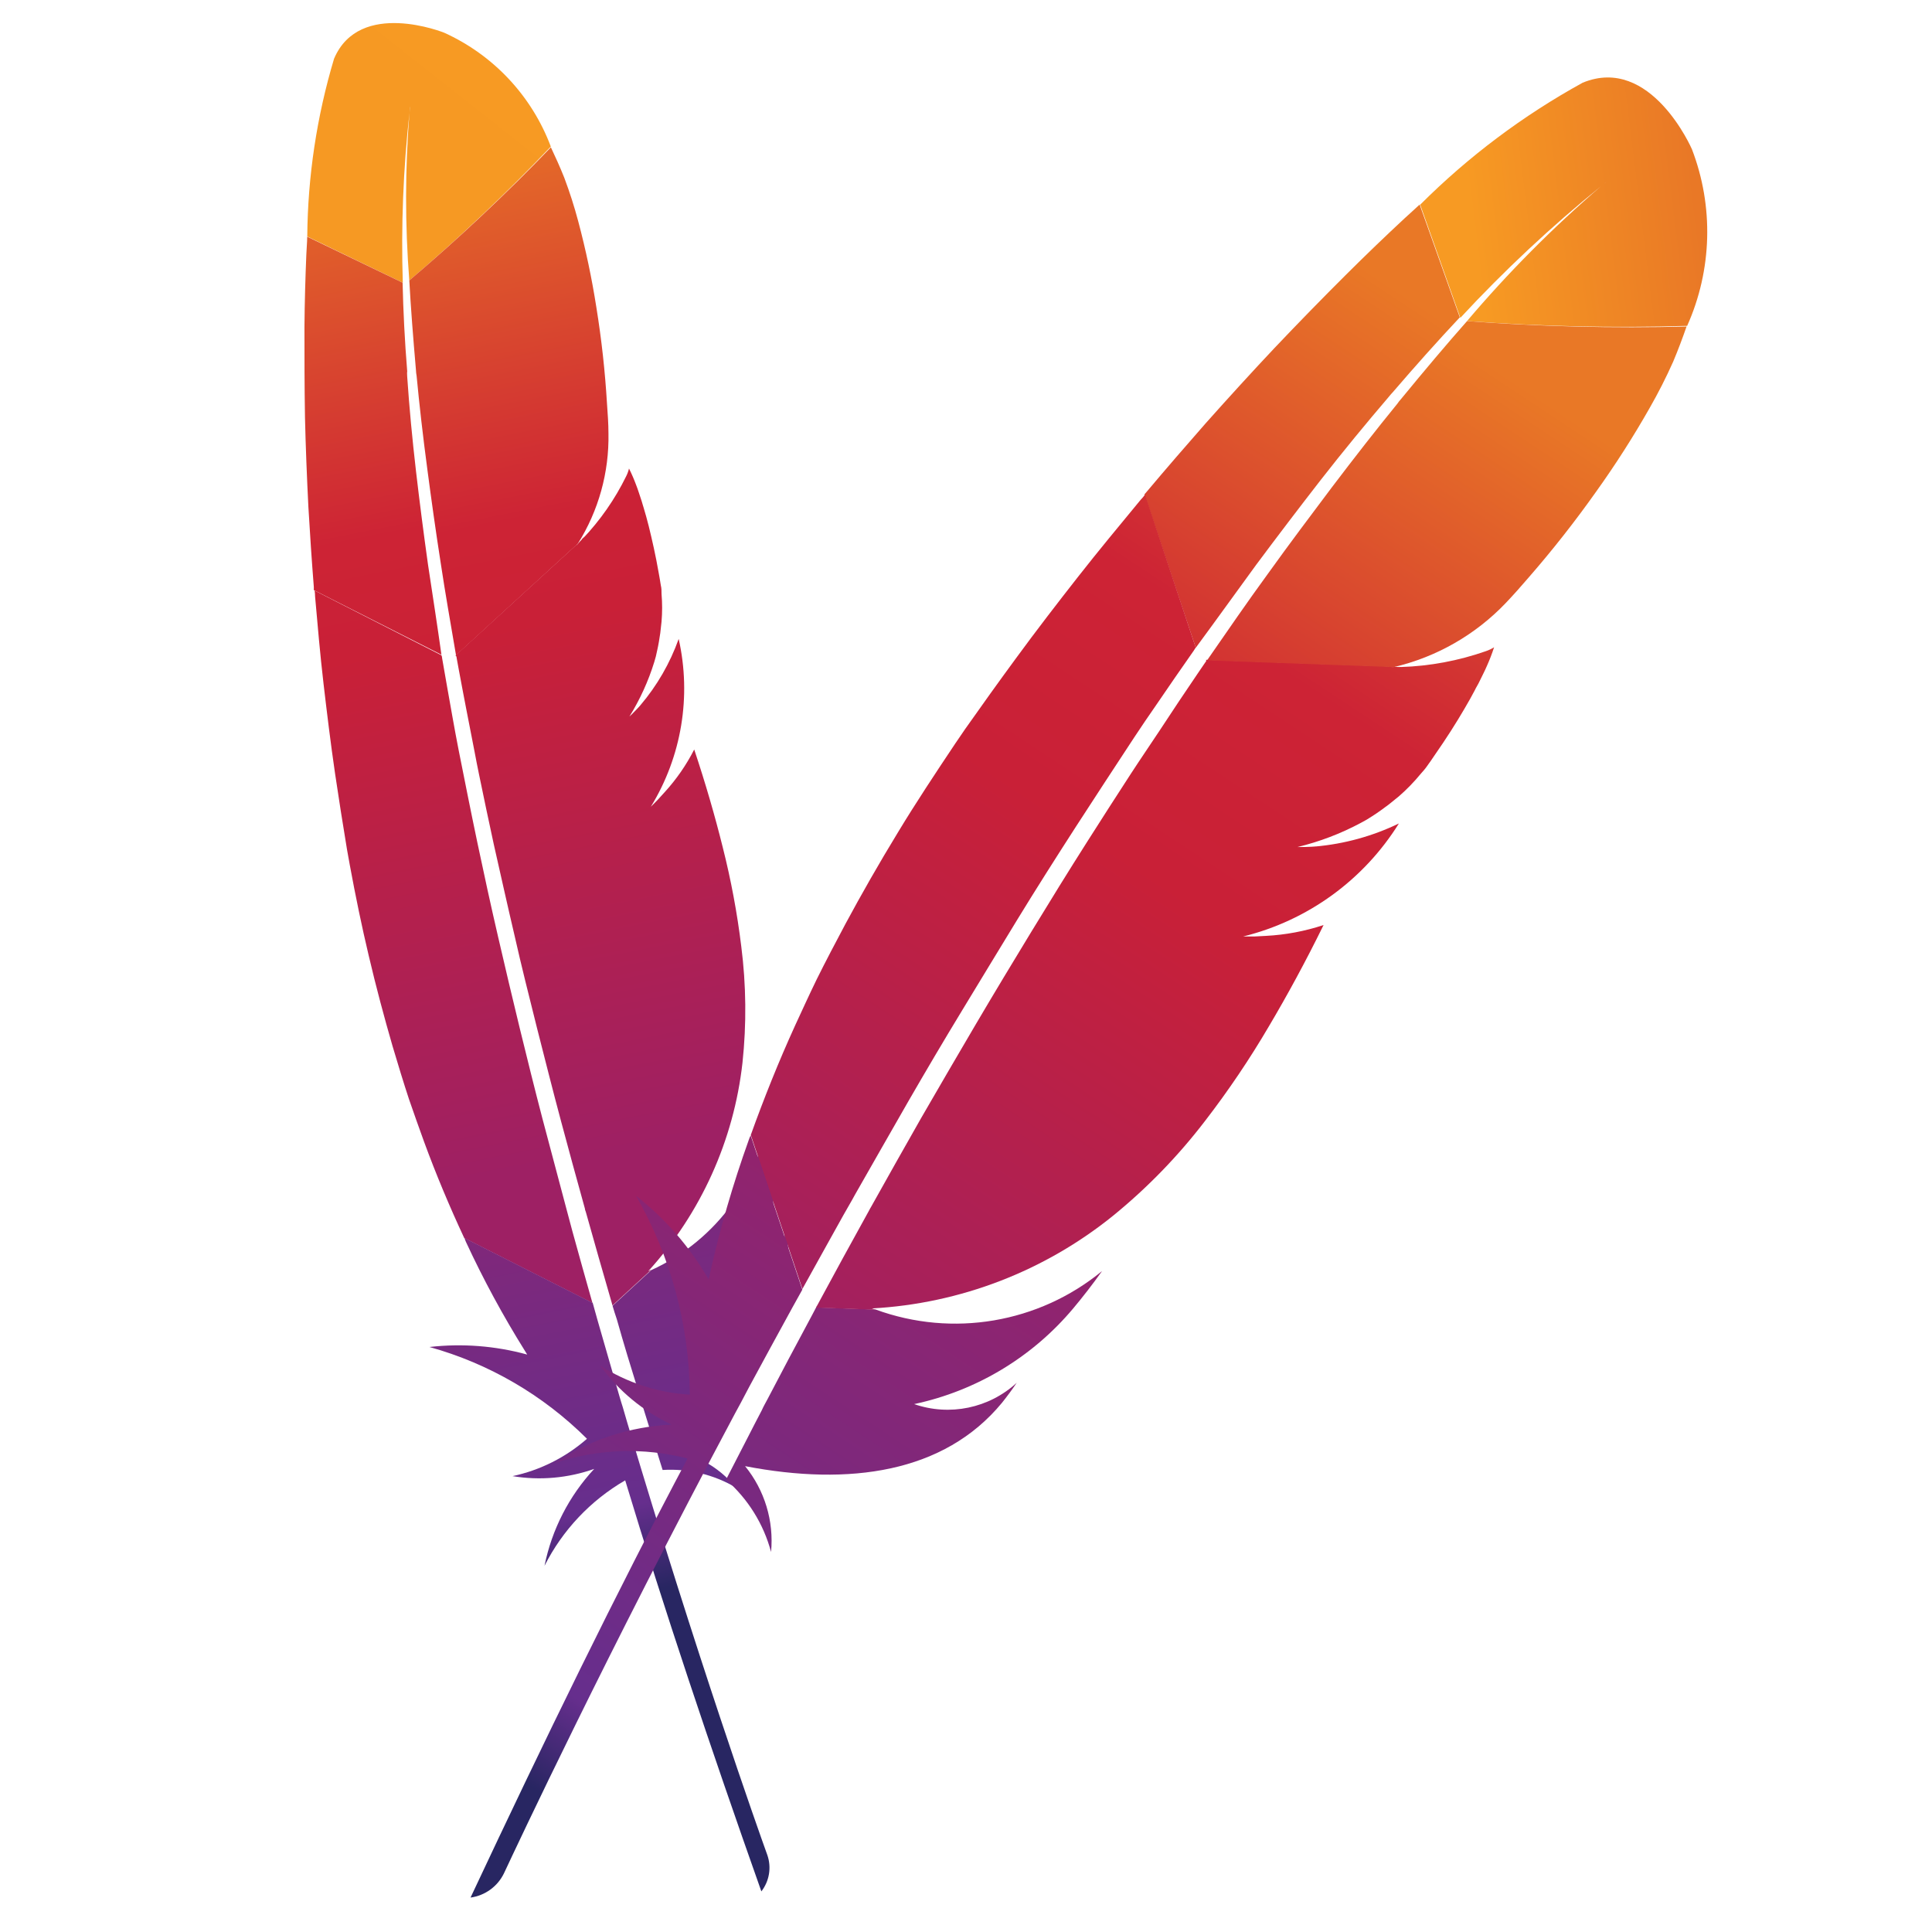
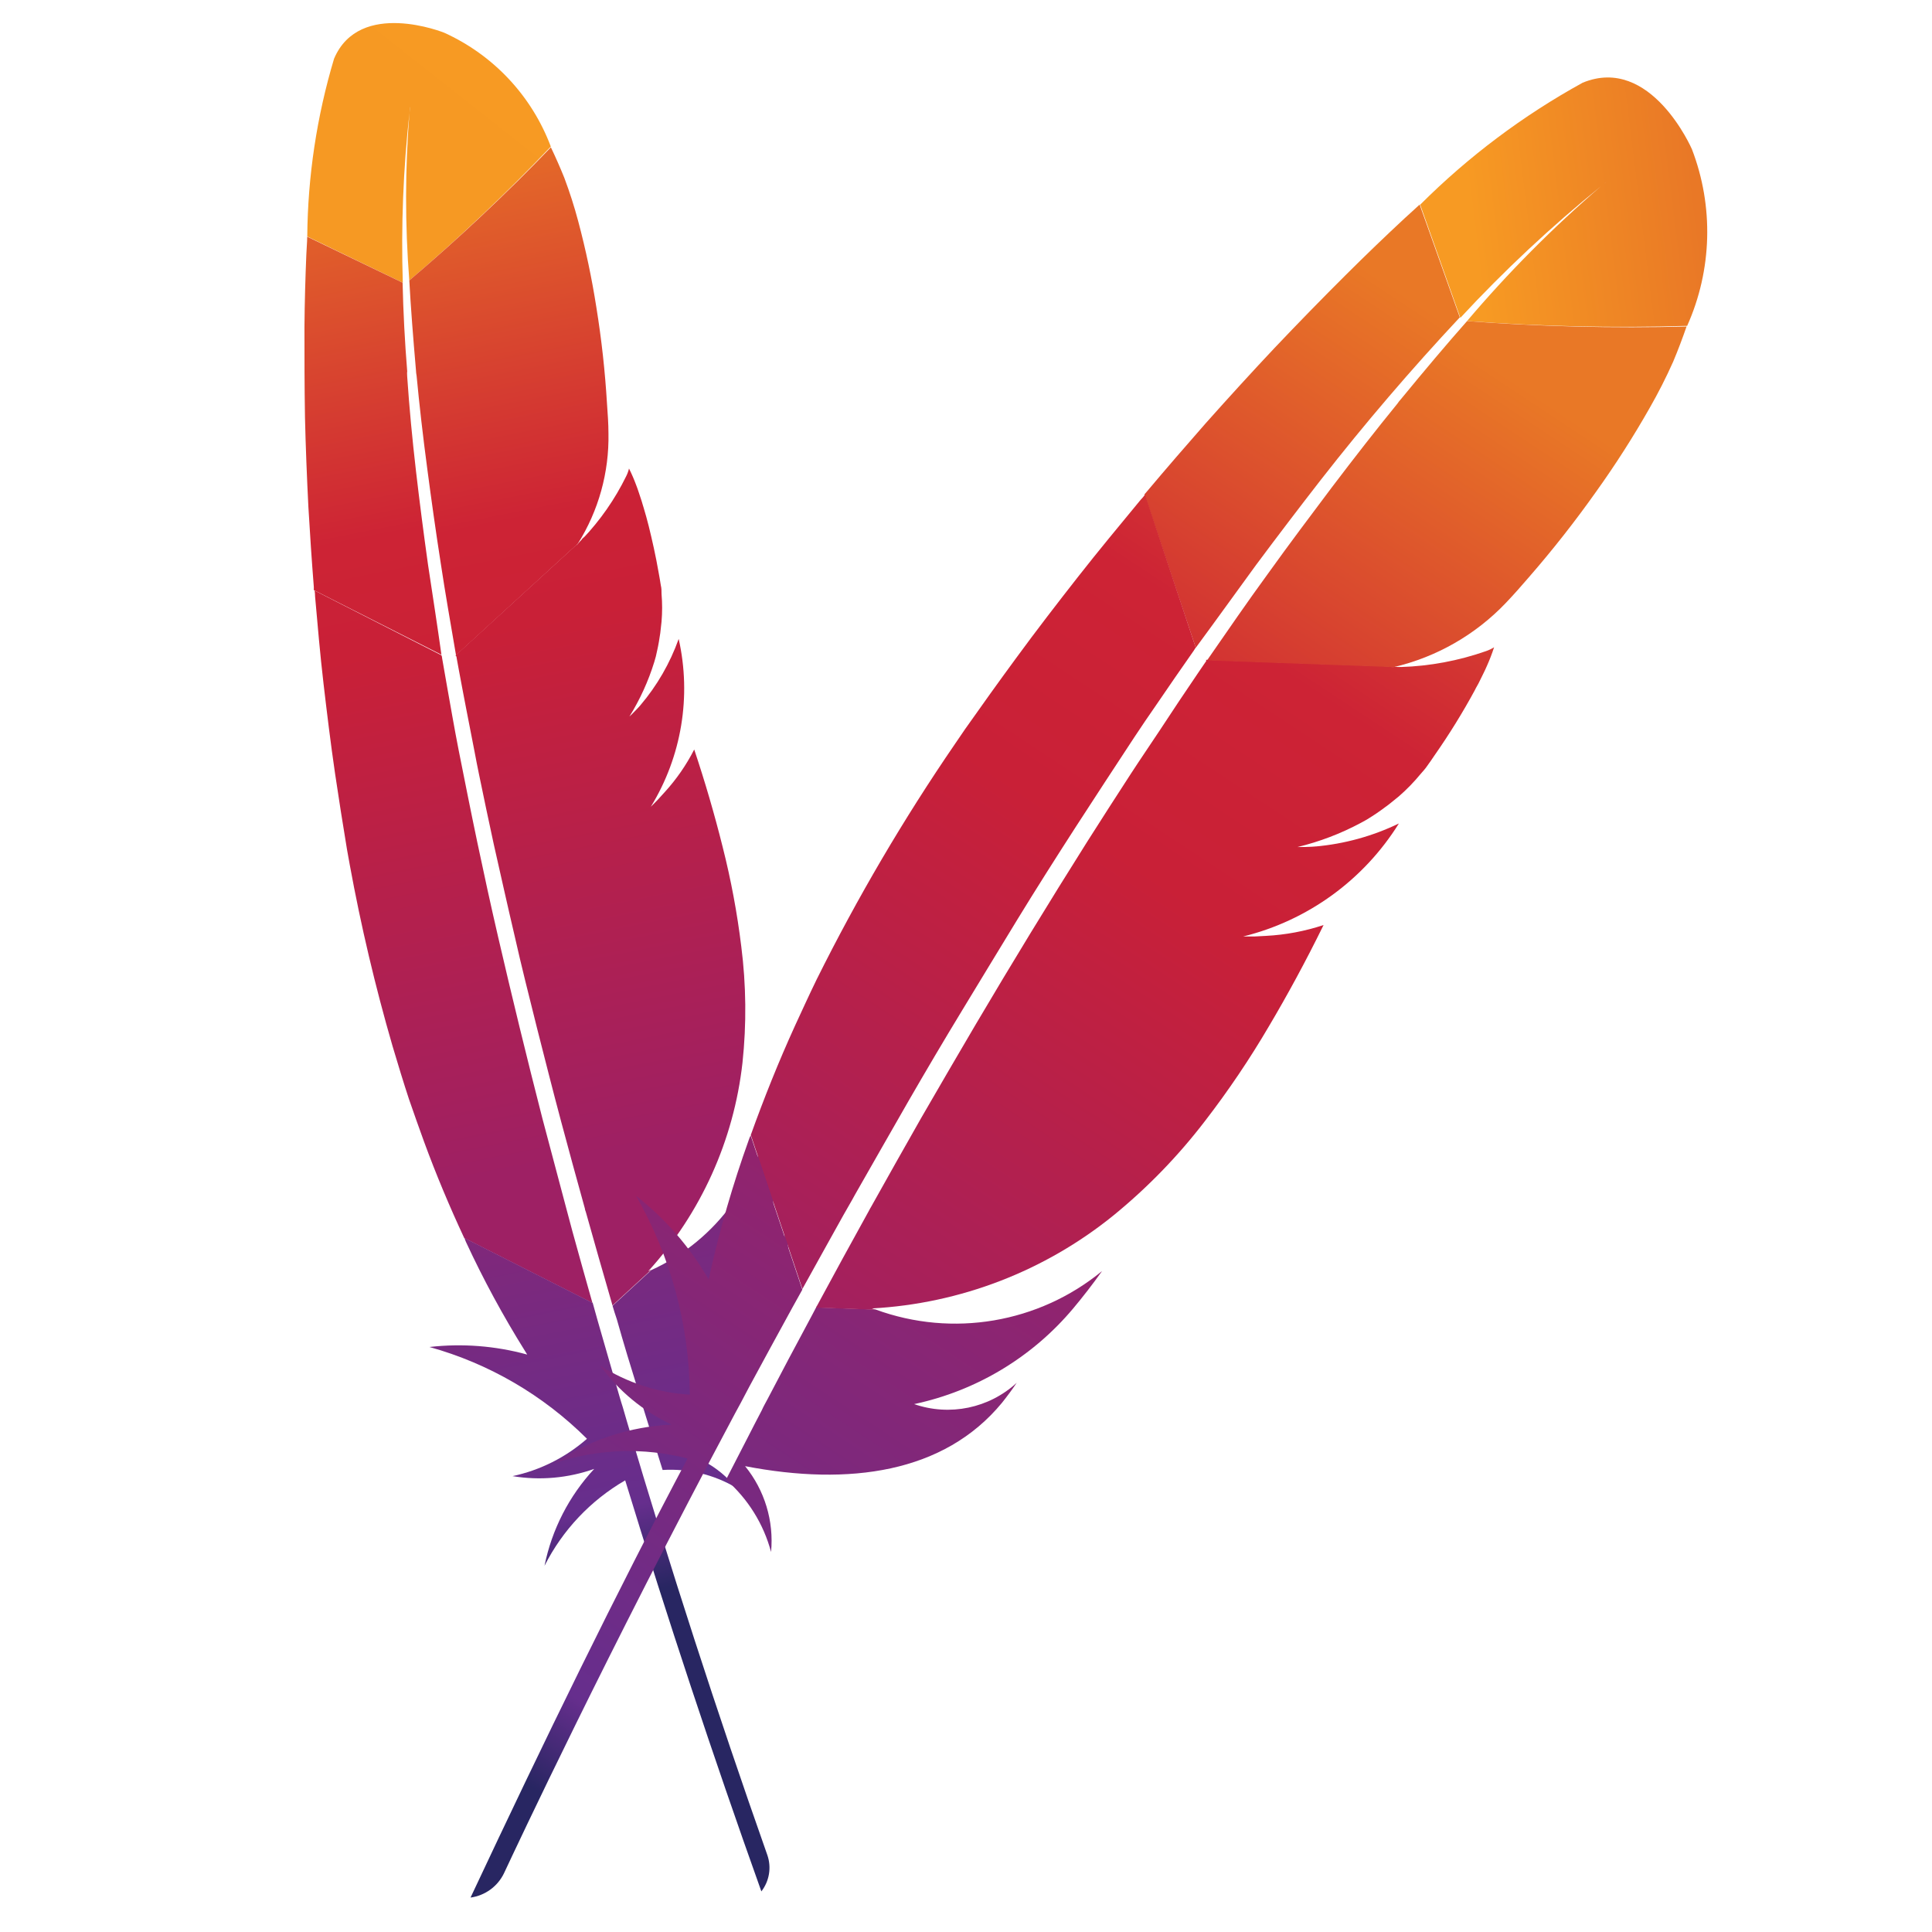
- <svg xmlns="http://www.w3.org/2000/svg" xmlns:xlink="http://www.w3.org/1999/xlink" width="500" height="500" viewBox="0 0 500 500" version="1.1" id="svg1" xml:space="preserve">
-   <defs id="defs1">
-     <linearGradient id="swatch61">
-       <stop style="stop-color:#5090d0;stop-opacity:1;" offset="0" id="stop61" />
+ <svg xmlns="http://www.w3.org/2000/svg" xmlns:xlink="http://www.w3.org/1999/xlink" width="500" height="500">
+   <defs>
+     <linearGradient id="prefix__c" x1="-7274.8" y1="2082.507" x2="-7243.872" y2="2046.343" gradientTransform="matrix(-.023 -.116 -.116 .023 79.68 -889.484)" gradientUnits="userSpaceOnUse">
+       <stop offset="0" stop-color="#f69923" />
+       <stop offset=".312" stop-color="#f79a23" />
+       <stop offset=".838" stop-color="#e97826" />
    </linearGradient>
-     <linearGradient id="swatch30">
-       <stop style="stop-color:#f9f9f9;stop-opacity:1;" offset="0" id="stop30" />
+     <linearGradient id="prefix__a" x1="-7503.689" y1="2086.595" x2="-7283.036" y2="2086.595" gradientTransform="matrix(-.023 -.116 -.116 .023 79.68 -889.484)" gradientUnits="userSpaceOnUse">
+       <stop offset=".323" stop-color="#9e2064" />
+       <stop offset=".63" stop-color="#c92037" />
+       <stop offset=".751" stop-color="#cd2335" />
+       <stop offset="1" stop-color="#e97826" />
    </linearGradient>
-     <linearGradient id="a" x1="-7274.8" y1="2082.507" x2="-7243.872" y2="2046.343" gradientTransform="matrix(-0.023, -0.116, -0.116, 0.023, 79.68, -889.484)" gradientUnits="userSpaceOnUse">
-       <stop offset="0" stop-color="#f69923" id="stop1" />
-       <stop offset="0.312" stop-color="#f79a23" id="stop2" />
-       <stop offset="0.838" stop-color="#e97826" id="stop3" />
+     <linearGradient id="prefix__b" x1="-7477.053" y1="2064.42" x2="-7345.566" y2="2064.42" gradientTransform="matrix(-.023 -.116 -.116 .023 79.68 -889.484)" gradientUnits="userSpaceOnUse">
+       <stop offset="0" stop-color="#282662" />
+       <stop offset=".095" stop-color="#662e8d" />
+       <stop offset=".788" stop-color="#9f2064" />
+       <stop offset=".949" stop-color="#cd2032" />
    </linearGradient>
-     <linearGradient id="b" x1="-7503.689" y1="2086.595" x2="-7283.036" y2="2086.595" gradientTransform="matrix(-0.023, -0.116, -0.116, 0.023, 79.68, -889.484)" gradientUnits="userSpaceOnUse">
-       <stop offset="0.323" stop-color="#9e2064" id="stop4" />
-       <stop offset="0.63" stop-color="#c92037" id="stop5" />
-       <stop offset="0.751" stop-color="#cd2335" id="stop6" />
-       <stop offset="1" stop-color="#e97826" id="stop7" />
-     </linearGradient>
-     <linearGradient id="c" x1="-7477.053" y1="2064.42" x2="-7345.566" y2="2064.42" gradientTransform="matrix(-0.023, -0.116, -0.116, 0.023, 79.68, -889.484)" gradientUnits="userSpaceOnUse">
-       <stop offset="0" stop-color="#282662" id="stop8" />
-       <stop offset="0.095" stop-color="#662e8d" id="stop9" />
-       <stop offset="0.788" stop-color="#9f2064" id="stop10" />
-       <stop offset="0.949" stop-color="#cd2032" id="stop11" />
-     </linearGradient>
-     <linearGradient id="d" x1="-7491.296" y1="2088.633" x2="-7270.643" y2="2088.633" xlink:href="#b" />
-     <linearGradient id="e" x1="-7475.203" y1="2085.61" x2="-7359.244" y2="2085.61" xlink:href="#c" />
-     <linearGradient id="f" x1="-7491.296" y1="2065.799" x2="-7270.643" y2="2065.799" xlink:href="#b" />
-     <linearGradient id="g" x1="-7504.984" y1="2066.905" x2="-7284.331" y2="2066.905" xlink:href="#b" />
-     <linearGradient id="h" x1="-7491.296" y1="2058.959" x2="-7270.643" y2="2058.959" xlink:href="#b" />
-     <linearGradient id="i" x1="-7491.296" y1="2059.762" x2="-7270.643" y2="2059.762" xlink:href="#b" />
-     <linearGradient id="j" x1="-8307.632" y1="2040.008" x2="-8276.704" y2="2003.844" gradientTransform="matrix(0.074,-0.112,-0.112,-0.074,864.083,-775.51)" xlink:href="#a" />
-     <linearGradient id="k" x1="-8536.521" y1="2044.096" x2="-8315.868" y2="2044.096" gradientTransform="matrix(0.074,-0.112,-0.112,-0.074,864.083,-775.51)" xlink:href="#b" />
-     <linearGradient id="l" x1="-8509.885" y1="2021.921" x2="-8378.397" y2="2021.921" gradientTransform="matrix(0.074,-0.112,-0.112,-0.074,864.083,-775.51)" xlink:href="#c" />
-     <linearGradient id="m" x1="-8524.128" y1="2046.134" x2="-8303.475" y2="2046.134" gradientTransform="matrix(0.074,-0.112,-0.112,-0.074,864.083,-775.51)" xlink:href="#b" />
-     <linearGradient id="n" x1="-8508.035" y1="2043.111" x2="-8392.076" y2="2043.111" gradientTransform="matrix(0.074,-0.112,-0.112,-0.074,864.083,-775.51)" xlink:href="#c" />
-     <linearGradient id="o" x1="-8524.128" y1="2023.3" x2="-8303.475" y2="2023.3" gradientTransform="matrix(0.074,-0.112,-0.112,-0.074,864.083,-775.51)" xlink:href="#b" />
-     <linearGradient id="p" x1="-8537.816" y1="2024.407" x2="-8317.163" y2="2024.407" gradientTransform="matrix(0.074,-0.112,-0.112,-0.074,864.083,-775.51)" xlink:href="#b" />
-     <linearGradient id="q" x1="-8524.128" y1="2016.46" x2="-8303.475" y2="2016.46" gradientTransform="matrix(0.074,-0.112,-0.112,-0.074,864.083,-775.51)" xlink:href="#b" />
-     <linearGradient id="r" x1="-8524.128" y1="2017.263" x2="-8303.475" y2="2017.263" gradientTransform="matrix(0.074,-0.112,-0.112,-0.074,864.083,-775.51)" xlink:href="#b" />
-     <linearGradient xlink:href="#a" id="linearGradient3" gradientUnits="userSpaceOnUse" gradientTransform="matrix(-0.023,-0.116,-0.116,0.023,79.68,-889.484)" x1="-7274.8" y1="2082.507" x2="-7243.872" y2="2046.343" />
-     <linearGradient xlink:href="#b" id="linearGradient4" gradientUnits="userSpaceOnUse" gradientTransform="matrix(-0.023,-0.116,-0.116,0.023,79.68,-889.484)" x1="-7503.689" y1="2086.595" x2="-7283.036" y2="2086.595" />
-     <linearGradient xlink:href="#c" id="linearGradient5" gradientUnits="userSpaceOnUse" gradientTransform="matrix(-0.023,-0.116,-0.116,0.023,79.68,-889.484)" x1="-7477.053" y1="2064.42" x2="-7345.566" y2="2064.42" />
+     <linearGradient id="prefix__g" x1="-7491.296" y1="2088.633" x2="-7270.643" y2="2088.633" xlink:href="#prefix__a" />
+     <linearGradient id="prefix__h" x1="-7475.203" y1="2085.61" x2="-7359.244" y2="2085.61" xlink:href="#prefix__b" />
+     <linearGradient id="prefix__i" x1="-7491.296" y1="2065.799" x2="-7270.643" y2="2065.799" xlink:href="#prefix__a" />
+     <linearGradient id="prefix__j" x1="-7504.984" y1="2066.905" x2="-7284.331" y2="2066.905" xlink:href="#prefix__a" />
+     <linearGradient id="prefix__k" x1="-7491.296" y1="2058.959" x2="-7270.643" y2="2058.959" xlink:href="#prefix__a" />
+     <linearGradient id="prefix__l" x1="-7491.296" y1="2059.762" x2="-7270.643" y2="2059.762" xlink:href="#prefix__a" />
+     <linearGradient id="prefix__m" x1="-8307.632" y1="2040.008" x2="-8276.704" y2="2003.844" gradientTransform="matrix(.074 -.112 -.112 -.074 864.083 -775.51)" xlink:href="#prefix__c" />
+     <linearGradient id="prefix__n" x1="-8536.521" y1="2044.096" x2="-8315.868" y2="2044.096" gradientTransform="matrix(.074 -.112 -.112 -.074 864.083 -775.51)" xlink:href="#prefix__a" />
+     <linearGradient id="prefix__o" x1="-8509.885" y1="2021.921" x2="-8378.397" y2="2021.921" gradientTransform="matrix(.074 -.112 -.112 -.074 864.083 -775.51)" xlink:href="#prefix__b" />
+     <linearGradient id="prefix__p" x1="-8524.128" y1="2046.134" x2="-8303.475" y2="2046.134" gradientTransform="matrix(.074 -.112 -.112 -.074 864.083 -775.51)" xlink:href="#prefix__a" />
+     <linearGradient id="prefix__q" x1="-8508.035" y1="2043.111" x2="-8392.076" y2="2043.111" gradientTransform="matrix(.074 -.112 -.112 -.074 864.083 -775.51)" xlink:href="#prefix__b" />
+     <linearGradient id="prefix__r" x1="-8524.128" y1="2023.3" x2="-8303.475" y2="2023.3" gradientTransform="matrix(.074 -.112 -.112 -.074 864.083 -775.51)" xlink:href="#prefix__a" />
+     <linearGradient id="prefix__s" x1="-8537.816" y1="2024.407" x2="-8317.163" y2="2024.407" gradientTransform="matrix(.074 -.112 -.112 -.074 864.083 -775.51)" xlink:href="#prefix__a" />
+     <linearGradient id="prefix__t" x1="-8524.128" y1="2016.46" x2="-8303.475" y2="2016.46" gradientTransform="matrix(.074 -.112 -.112 -.074 864.083 -775.51)" xlink:href="#prefix__a" />
+     <linearGradient id="prefix__u" x1="-8524.128" y1="2017.263" x2="-8303.475" y2="2017.263" gradientTransform="matrix(.074 -.112 -.112 -.074 864.083 -775.51)" xlink:href="#prefix__a" />
+     <linearGradient xlink:href="#prefix__c" id="prefix__d" gradientUnits="userSpaceOnUse" gradientTransform="matrix(-.023 -.116 -.116 .023 79.68 -889.484)" x1="-7274.8" y1="2082.507" x2="-7243.872" y2="2046.343" />
+     <linearGradient xlink:href="#prefix__a" id="prefix__e" gradientUnits="userSpaceOnUse" gradientTransform="matrix(-.023 -.116 -.116 .023 79.68 -889.484)" x1="-7503.689" y1="2086.595" x2="-7283.036" y2="2086.595" />
+     <linearGradient xlink:href="#prefix__b" id="prefix__f" gradientUnits="userSpaceOnUse" gradientTransform="matrix(-.023 -.116 -.116 .023 79.68 -889.484)" x1="-7477.053" y1="2064.42" x2="-7345.566" y2="2064.42" />
  </defs>
-   <g id="layer1">
-     <g id="g3" transform="matrix(17.32563,0,0,17.32563,-17.08789,-28.68241)">
-       <path d="m 5.976,2.533 a 9.539,9.539 0 0 0 -0.4,2.655 l 1.427,0.691 a 17.928,17.928 0 0 1 0.1,-2.541 C 7.108,3.28 7.114,3.246 7.114,3.246 7.114,3.277 7.105,3.307 7.103,3.338 A 15.939,15.939 0 0 0 7.1,5.845 27.79,27.79 0 0 0 9.214,3.845 3.041,3.041 0 0 0 7.621,2.144 c 0,0 -1.264,-0.51 -1.645,0.389 z" style="fill:url(#linearGradient3)" id="path11" />
-       <path d="M 9.688,9.722 A 0.018,0.018 0 0 0 9.7,9.709 L 9.62,9.78 c 0,0.007 -0.009,0.013 -0.01,0.019 z" style="fill:none" id="path12" />
-       <path d="m 10.562,12.19 c -0.038,0.046 -0.083,0.091 -0.128,0.136 0.044,-0.044 0.089,-0.09 0.128,-0.136 z" style="fill:none" id="path13" />
-       <path d="M 9.741,19.776 C 9.741,19.755 9.727,19.732 9.723,19.711 9.601,19.266 9.483,18.835 9.368,18.411 9.243,17.937 9.124,17.472 9.009,17.02 8.891,16.547 8.778,16.083 8.673,15.636 8.561,15.164 8.458,14.711 8.362,14.27 8.285,13.911 8.21,13.563 8.141,13.223 8.117,13.108 8.096,12.998 8.075,12.887 8.033,12.665 7.989,12.451 7.949,12.24 7.909,12.029 7.876,11.854 7.84,11.665 7.829,11.601 7.818,11.537 7.806,11.479 L 7.8,11.444 7.731,11.506 7.589,11.436 c 0,0.015 0.005,0.032 0.01,0.047 0.047,0.285 0.1,0.573 0.152,0.863 0.03,0.164 0.063,0.332 0.093,0.5 0.088,0.465 0.181,0.926 0.282,1.393 0.101,0.467 0.2,0.94 0.308,1.4 0.108,0.46 0.214,0.914 0.324,1.368 0.11,0.454 0.222,0.9 0.338,1.346 0.119,0.466 0.24,0.925 0.365,1.374 0.026,0.1 0.055,0.206 0.085,0.3 0.1,0.366 0.2,0.721 0.3,1.073 l 0.229,0.115 0.076,-0.068 A 0.069,0.069 0 0 0 10.142,21.118 C 9.993,20.668 9.865,20.215 9.741,19.776 Z" style="fill:none" id="path14" />
-       <path d="m 10.924,13.495 c -0.067,0.073 -0.136,0.142 -0.206,0.211 v 0 c 0.036,-0.033 0.073,-0.072 0.107,-0.108 a 1.212,1.212 0 0 0 0.099,-0.103 z" style="fill:#be202e" id="path15" />
-       <path d="m 10.924,13.495 c -0.067,0.073 -0.136,0.142 -0.206,0.211 v 0 c 0.036,-0.033 0.073,-0.072 0.107,-0.108 a 1.212,1.212 0 0 0 0.099,-0.103 z" style="opacity:0.35;isolation:isolate;fill:#be202e" id="path16" />
-       <path d="m 10.4,12.356 v 0 c 0.012,-0.009 0.021,-0.021 0.032,-0.03 0.045,-0.045 0.09,-0.09 0.128,-0.136 -0.05,0.055 -0.107,0.108 -0.161,0.166 z" style="fill:#be202e" id="path17" />
-       <path d="m 10.4,12.356 v 0 c 0.012,-0.009 0.021,-0.021 0.032,-0.03 0.045,-0.045 0.09,-0.09 0.128,-0.136 -0.05,0.055 -0.107,0.108 -0.161,0.166 z" style="opacity:0.35;isolation:isolate;fill:#be202e" id="path18" />
-       <path d="M 7.38,10.092 Q 7.28,9.38 7.2,8.692 C 7.145,8.215 7.1,7.747 7.069,7.284 7.069,7.256 7.064,7.228 7.069,7.203 7.032,6.751 7.01,6.31 7,5.878 L 5.575,5.191 c 0,0.086 -0.01,0.175 -0.013,0.269 -0.014,0.341 -0.025,0.7 -0.028,1.085 0,0.43 0,0.878 0.008,1.347 0.01,0.432 0.028,0.882 0.051,1.34 0.023,0.392 0.049,0.788 0.081,1.192 0,0.017 0,0.028 0,0.046 L 7.58,11.435 C 7.517,10.984 7.447,10.536 7.38,10.092 Z" style="fill:url(#linearGradient4)" id="path19" />
-       <path d="m 10.2,21.362 c 0.1,0.356 0.212,0.723 0.328,1.095 0,0 0,0.011 0,0.015 0.016,0.054 0.029,0.105 0.049,0.157 0.076,0.251 0.149,0.474 0.307,0.984 a 1.927,1.927 0 0 1 1.094,0.262 1.563,1.563 0 0 0 -1.041,-0.566 3.349,3.349 0 0 0 1.827,-2.977 c -0.012,-0.106 -0.026,-0.216 -0.047,-0.326 a 1.347,1.347 0 0 1 -0.766,1.152 v 0 0 a 3.766,3.766 0 0 0 0.61,-2.373 c -0.015,-0.193 -0.04,-0.4 -0.075,-0.619 a 3.056,3.056 0 0 1 -1.772,2.462 l -0.578,0.532 c 0.021,0.067 0.039,0.133 0.064,0.202 z" style="fill:url(#linearGradient5)" id="path20" />
-       <path d="M 9.453,19.735 C 9.332,19.283 9.211,18.824 9.088,18.361 8.972,17.917 8.861,17.469 8.75,17.015 8.639,16.561 8.532,16.104 8.426,15.647 8.32,15.19 8.216,14.713 8.118,14.247 8.02,13.781 7.928,13.316 7.836,12.854 7.803,12.686 7.773,12.522 7.743,12.354 7.69,12.068 7.643,11.78 7.591,11.491 c 0,-0.015 -0.005,-0.032 -0.01,-0.047 L 5.686,10.477 a 0.679,0.679 0 0 1 0.007,0.091 c 0.038,0.429 0.075,0.865 0.126,1.3 0.051,0.435 0.106,0.89 0.172,1.341 0.056,0.38 0.116,0.757 0.179,1.138 0.013,0.075 0.028,0.154 0.041,0.228 0.087,0.471 0.181,0.926 0.282,1.351 0.113,0.482 0.235,0.934 0.357,1.356 0.082,0.276 0.163,0.542 0.246,0.794 0.072,0.212 0.15,0.425 0.225,0.635 0.181,0.493 0.382,0.971 0.6,1.438 l 1.915,0.97 c -0.1,-0.352 -0.2,-0.71 -0.3,-1.073 C 9.508,19.941 9.482,19.84 9.453,19.735 Z" style="fill:url(#d)" id="path21" />
-       <path d="m 7.947,20.208 a 14.86,14.86 0 0 0 0.881,1.627 c 0.011,0.016 0.022,0.038 0.033,0.054 a 3.864,3.864 0 0 0 -1.46,-0.113 5.37,5.37 0 0 1 2.353,1.371 2.468,2.468 0 0 1 -1.112,0.558 2.46,2.46 0 0 0 1.22,-0.108 3,3 0 0 0 -0.742,1.447 3.084,3.084 0 0 1 1.205,-1.276 c 0.575,1.906 1.267,3.972 2.034,6.14 a 0.577,0.577 0 0 0 0.09,-0.541 c -0.141,-0.389 -1.054,-2.968 -2.095,-6.468 -0.03,-0.1 -0.056,-0.2 -0.089,-0.3 C 10.256,22.57 10.249,22.545 10.24,22.515 Q 10.08,21.965 9.914,21.383 C 9.89,21.293 9.864,21.209 9.84,21.118 v 0 l -1.915,-0.97 a 0.357,0.357 0 0 0 0.022,0.06 z" style="fill:url(#e)" id="path22" />
-       <path d="m 7.806,11.476 c 0.011,0.064 0.023,0.121 0.034,0.186 0.037,0.19 0.07,0.382 0.109,0.575 0.04,0.211 0.084,0.426 0.126,0.647 0.021,0.111 0.042,0.222 0.066,0.336 0.069,0.34 0.144,0.688 0.221,1.047 0.1,0.441 0.2,0.894 0.311,1.366 0.1,0.446 0.218,0.911 0.336,1.384 0.115,0.451 0.231,0.913 0.359,1.391 0.112,0.423 0.233,0.858 0.355,1.3 0,0.021 0.014,0.044 0.018,0.065 0.123,0.439 0.252,0.892 0.386,1.353 a 0.069,0.069 0 0 0 0.009,0.029 l 0.578,-0.532 c -0.015,0 -0.026,0.013 -0.045,0.021 a 5.547,5.547 0 0 0 1.408,-3.114 7.47,7.47 0 0 0 -0.018,-1.737 11.925,11.925 0 0 0 -0.278,-1.486 c -0.114,-0.458 -0.254,-0.944 -0.425,-1.456 a 2.891,2.891 0 0 1 -0.441,0.637 l -0.1,0.11 c -0.033,0.037 -0.07,0.069 -0.107,0.108 v 0 a 3.377,3.377 0 0 0 0.416,-2.507 3.176,3.176 0 0 1 -0.572,0.991 c -0.038,0.046 -0.083,0.091 -0.128,0.136 -0.012,0.009 -0.021,0.021 -0.036,0.033 v 0 a 3.52,3.52 0 0 0 0.371,-0.814 1.509,1.509 0 0 0 0.043,-0.17 c 0.02,-0.087 0.034,-0.175 0.047,-0.263 0.005,-0.058 0.014,-0.112 0.019,-0.171 a 2.461,2.461 0 0 0 0,-0.413 c 0,-0.046 0,-0.087 -0.011,-0.13 -0.011,-0.064 -0.019,-0.124 -0.031,-0.182 -0.046,-0.267 -0.1,-0.5 -0.149,-0.7 C 10.651,9.416 10.627,9.324 10.601,9.241 10.589,9.208 10.583,9.176 10.571,9.141 10.54,9.05 10.515,8.966 10.487,8.896 A 2.452,2.452 0 0 0 10.382,8.654 v 0 A 0.532,0.532 0 0 1 10.34,8.769 3.749,3.749 0 0 1 9.69,9.703 L 10.223,9.216 9.687,9.7 A 0.018,0.018 0 0 0 9.678,9.713 1.082,1.082 0 0 0 9.6,9.8 C 9.6,9.793 9.609,9.787 9.61,9.781 l -1.82,1.665 c 0.015,0.013 0.017,0.023 0.016,0.03 z" style="fill:url(#f)" id="path23" />
-       <path d="m 7.1,5.845 c 0.022,0.4 0.057,0.848 0.1,1.344 a 0.485,0.485 0 0 0 0.009,0.078 c 0.041,0.433 0.094,0.9 0.162,1.409 0.058,0.439 0.122,0.9 0.2,1.4 0.065,0.433 0.145,0.886 0.227,1.367 l 1.82,-1.667 a 2.987,2.987 0 0 0 0.457,-1.647 c 0,-0.143 -0.011,-0.293 -0.022,-0.447 A 14.324,14.324 0 0 0 9.895,6.25 12.46,12.46 0 0 0 9.624,4.963 6.825,6.825 0 0 0 9.415,4.31 C 9.35,4.147 9.282,3.998 9.215,3.856 A 28.8,28.8 0 0 1 7.1,5.845 Z" style="fill:url(#g)" id="path24" />
-       <path d="m 10.827,13.6 c -0.033,0.037 -0.07,0.069 -0.107,0.108 v 0 A 1.391,1.391 0 0 1 10.827,13.6 Z" style="fill:#be202e" id="path25" />
-       <path d="m 10.827,13.6 c -0.033,0.037 -0.07,0.069 -0.107,0.108 v 0 A 1.391,1.391 0 0 1 10.827,13.6 Z" style="opacity:0.35;isolation:isolate;fill:#be202e" id="path26" />
-       <path d="m 10.827,13.6 c -0.033,0.037 -0.07,0.069 -0.107,0.108 v 0 A 1.391,1.391 0 0 1 10.827,13.6 Z" style="fill:url(#h)" id="path27" />
-       <path d="m 10.4,12.359 c 0.012,-0.009 0.021,-0.021 0.036,-0.033 -0.012,0.009 -0.021,0.021 -0.036,0.033 z" style="fill:#be202e" id="path28" />
-       <path d="m 10.4,12.359 c 0.012,-0.009 0.021,-0.021 0.036,-0.033 -0.012,0.009 -0.021,0.021 -0.036,0.033 z" style="opacity:0.35;isolation:isolate;fill:#be202e" id="path29" />
-       <path d="m 10.4,12.359 c 0.012,-0.009 0.021,-0.021 0.036,-0.033 -0.012,0.009 -0.021,0.021 -0.036,0.033 z" style="fill:url(#i)" id="path30" />
-       <path d="M 24.627,2.891 A 10.789,10.789 0 0 0 22.2,4.713 l 0.6,1.69 A 20.278,20.278 0 0 1 24.9,4.438 C 24.951,4.396 24.982,4.372 24.982,4.372 24.956,4.396 24.926,4.414 24.9,4.438 a 18.028,18.028 0 0 0 -2,2.013 31.432,31.432 0 0 0 3.288,0.072 3.44,3.44 0 0 0 0.071,-2.639 c 0,0 -0.612,-1.414 -1.632,-0.993 z" style="fill:url(#j)" id="path31" />
-       <path d="m 21.9,11.627 a 0.02,0.02 0 0 0 0.017,0 L 21.796,11.62 c -0.006,0 -0.017,0 -0.023,0.008 z" style="fill:none" id="path32" />
-       <path d="m 20.645,14.308 c -0.068,0.007 -0.14,0.007 -0.212,0.008 0.073,-0.001 0.145,-0.001 0.212,-0.008 z" style="fill:none" id="path33" />
-       <path d="m 13.958,19.763 c 0.014,-0.02 0.023,-0.046 0.037,-0.067 0.255,-0.456 0.5,-0.9 0.75,-1.331 0.276,-0.481 0.55,-0.95 0.816,-1.4 0.28,-0.474 0.559,-0.938 0.829,-1.381 0.285,-0.468 0.561,-0.915 0.835,-1.346 0.223,-0.35 0.439,-0.689 0.654,-1.018 0.072,-0.111 0.143,-0.217 0.214,-0.323 0.142,-0.212 0.278,-0.419 0.413,-0.621 0.127,-0.186 0.248,-0.368 0.369,-0.55 0.042,-0.06 0.084,-0.121 0.12,-0.176 l 0.021,-0.03 h -0.1 l -0.058,-0.169 c -0.008,0.015 -0.021,0.03 -0.029,0.046 -0.189,0.266 -0.378,0.538 -0.563,0.815 -0.106,0.156 -0.213,0.318 -0.325,0.479 -0.3,0.444 -0.591,0.889 -0.879,1.346 -0.288,0.457 -0.584,0.918 -0.867,1.375 -0.283,0.457 -0.554,0.905 -0.826,1.359 -0.272,0.454 -0.537,0.9 -0.8,1.352 -0.274,0.47 -0.542,0.935 -0.8,1.4 -0.059,0.1 -0.119,0.21 -0.173,0.313 -0.21,0.374 -0.413,0.738 -0.611,1.1 l 0.093,0.274 0.116,0.006 a 0.078,0.078 0 0 0 0.016,-0.031 c 0.242,-0.504 0.499,-0.971 0.748,-1.422 z" style="fill:none" id="path34" />
-       <path d="m 19.9,15.646 c -0.112,0.006 -0.223,0.006 -0.334,0.006 v 0 c 0.055,0 0.116,0 0.172,0 A 1.371,1.371 0 0 0 19.9,15.646 Z" style="fill:#be202e" id="path35" />
-       <path d="m 19.9,15.646 c -0.112,0.006 -0.223,0.006 -0.334,0.006 v 0 c 0.055,0 0.116,0 0.172,0 A 1.371,1.371 0 0 0 19.9,15.646 Z" style="opacity:0.35;isolation:isolate;fill:#be202e" id="path36" />
-       <path d="m 20.384,14.314 v 0 c 0.016,0 0.033,0 0.05,0 0.072,0 0.144,0 0.212,-0.008 -0.084,0 -0.172,0 -0.261,0.006 z" style="fill:#be202e" id="path37" />
-       <path d="m 20.384,14.314 v 0 c 0.016,0 0.033,0 0.05,0 0.072,0 0.144,0 0.212,-0.008 -0.084,0 -0.172,0 -0.261,0.006 z" style="opacity:0.35;isolation:isolate;fill:#be202e" id="path38" />
-       <path d="m 19.751,10.091 q 0.486,-0.652 0.968,-1.272 c 0.334,-0.428 0.672,-0.838 1.013,-1.237 0.02,-0.025 0.041,-0.049 0.06,-0.069 0.334,-0.389 0.666,-0.761 1,-1.117 l -0.6,-1.685 C 22.121,4.778 22.045,4.845 21.968,4.916 21.685,5.179 21.389,5.463 21.084,5.767 20.74,6.11 20.384,6.474 20.02,6.858 19.685,7.214 19.342,7.59 18.997,7.977 18.704,8.311 18.41,8.65 18.115,9.001 l -0.034,0.039 0.767,2.291 c 0.305,-0.413 0.604,-0.831 0.903,-1.24 z" style="fill:url(#k)" id="path39" />
-       <path d="m 13.063,21.4 c -0.2,0.37 -0.4,0.75 -0.605,1.142 0,0.005 -0.007,0.01 -0.008,0.015 -0.03,0.057 -0.06,0.108 -0.085,0.165 -0.138,0.262 -0.256,0.5 -0.534,1.036 a 2.18,2.18 0 0 1 0.673,1.08 1.768,1.768 0 0 0 -0.388,-1.282 c 1.558,0.3 2.973,0.1 3.836,-0.945 0.075,-0.094 0.15,-0.194 0.221,-0.3 a 1.524,1.524 0 0 1 -1.532,0.318 v 0 A 4.26,4.26 0 0 0 17.017,21.2 c 0.141,-0.168 0.284,-0.352 0.431,-0.558 a 3.456,3.456 0 0 1 -3.383,0.574 L 13.177,21.185 C 13.139,21.261 13.1,21.328 13.063,21.4 Z" style="fill:url(#l)" id="path40" />
-       <path d="m 13.758,19.5 c 0.262,-0.461 0.529,-0.926 0.8,-1.4 0.26,-0.45 0.525,-0.9 0.8,-1.352 0.275,-0.452 0.549,-0.906 0.826,-1.359 0.277,-0.453 0.573,-0.919 0.867,-1.375 0.294,-0.456 0.587,-0.9 0.879,-1.346 0.107,-0.162 0.213,-0.318 0.325,-0.479 0.184,-0.272 0.374,-0.544 0.563,-0.815 0.008,-0.015 0.021,-0.03 0.029,-0.046 L 18.09,9.044 a 0.768,0.768 0 0 1 -0.067,0.079 c -0.31,0.376 -0.626,0.756 -0.934,1.149 -0.308,0.393 -0.622,0.8 -0.927,1.217 -0.257,0.35 -0.508,0.7 -0.76,1.058 -0.049,0.07 -0.1,0.146 -0.148,0.217 -0.3,0.449 -0.591,0.889 -0.847,1.312 -0.292,0.478 -0.554,0.939 -0.789,1.375 -0.153,0.288 -0.3,0.566 -0.433,0.835 -0.111,0.228 -0.217,0.461 -0.323,0.69 -0.246,0.54 -0.464,1.085 -0.661,1.633 l 0.771,2.3 c 0.2,-0.365 0.406,-0.728 0.611,-1.1 0.055,-0.099 0.117,-0.201 0.175,-0.309 z" style="fill:url(#m)" id="path41" />
-       <path d="m 12.17,18.686 a 16.808,16.808 0 0 0 -0.583,2.01 c 0,0.022 -0.013,0.048 -0.016,0.07 a 4.37,4.37 0 0 0 -1.086,-1.251 6.074,6.074 0 0 1 0.805,2.973 2.792,2.792 0 0 1 -1.339,-0.435 2.782,2.782 0 0 0 1.068,0.883 3.4,3.4 0 0 0 -1.747,0.575 3.488,3.488 0 0 1 1.984,-0.069 C 10.2,25.432 9.12,27.645 8.015,30 a 0.652,0.652 0 0 0 0.5,-0.364 c 0.2,-0.426 1.51,-3.226 3.453,-6.872 0.054,-0.1 0.113,-0.205 0.168,-0.314 0.016,-0.031 0.03,-0.057 0.046,-0.087 q 0.308,-0.57 0.637,-1.17 c 0.052,-0.092 0.1,-0.18 0.151,-0.272 v -0.005 l -0.771,-2.3 a 0.4,0.4 0 0 0 -0.029,0.07 z" style="fill:url(#n)" id="path42" />
-       <path d="m 18.994,11.544 c -0.042,0.06 -0.078,0.116 -0.12,0.176 -0.121,0.182 -0.247,0.363 -0.369,0.55 -0.122,0.187 -0.271,0.409 -0.413,0.621 -0.071,0.106 -0.142,0.212 -0.214,0.323 -0.215,0.329 -0.431,0.669 -0.654,1.018 -0.274,0.431 -0.55,0.878 -0.835,1.346 -0.27,0.443 -0.549,0.906 -0.829,1.381 -0.266,0.454 -0.539,0.919 -0.816,1.4 -0.246,0.43 -0.494,0.875 -0.75,1.331 -0.014,0.02 -0.023,0.046 -0.037,0.067 -0.249,0.451 -0.506,0.918 -0.765,1.4 a 0.078,0.078 0 0 0 -0.016,0.031 l 0.888,0.031 C 14.049,21.211 14.032,21.209 14.011,21.2 a 6.274,6.274 0 0 0 3.607,-1.389 8.449,8.449 0 0 0 1.368,-1.411 13.487,13.487 0 0 0 0.956,-1.417 c 0.272,-0.459 0.546,-0.962 0.815,-1.51 a 3.269,3.269 0 0 1 -0.861,0.162 l -0.168,0.009 c -0.056,0 -0.111,0 -0.172,0 v 0 a 3.82,3.82 0 0 0 2.326,-1.688 3.592,3.592 0 0 1 -1.248,0.344 c -0.068,0.007 -0.14,0.007 -0.212,0.008 -0.016,0 -0.033,0 -0.055,0 v 0 a 3.981,3.981 0 0 0 0.945,-0.36 1.707,1.707 0 0 0 0.17,-0.1 c 0.086,-0.054 0.166,-0.114 0.247,-0.174 0.051,-0.042 0.1,-0.08 0.151,-0.122 a 2.784,2.784 0 0 0 0.326,-0.335 c 0.034,-0.039 0.066,-0.073 0.094,-0.114 0.042,-0.06 0.083,-0.115 0.119,-0.171 0.175,-0.251 0.32,-0.48 0.439,-0.684 0.059,-0.1 0.112,-0.194 0.158,-0.282 0.016,-0.036 0.037,-0.067 0.054,-0.1 0.048,-0.1 0.094,-0.186 0.127,-0.264 a 2.773,2.773 0 0 0 0.107,-0.278 v 0 a 0.6,0.6 0 0 1 -0.125,0.059 4.24,4.24 0 0 1 -1.265,0.236 l 0.816,0.031 -0.816,-0.031 a 0.02,0.02 0 0 0 -0.017,0 1.224,1.224 0 0 0 -0.128,0 c 0.006,0 0.017,0 0.023,-0.008 l -2.79,-0.1 c 0.005,0.018 -0.002,0.028 -0.008,0.033 z" style="fill:url(#o)" id="path43" />
-       <path d="M 22.9,6.452 C 22.6,6.791 22.272,7.18 21.914,7.616 a 0.548,0.548 0 0 0 -0.055,0.07 c -0.311,0.381 -0.638,0.8 -0.989,1.263 -0.3,0.4 -0.62,0.824 -0.954,1.29 -0.292,0.4 -0.587,0.829 -0.9,1.281 l 2.79,0.1 a 3.379,3.379 0 0 0 1.677,-0.962 c 0.111,-0.117 0.224,-0.244 0.338,-0.377 A 16.2,16.2 0 0 0 24.828,9 a 14.093,14.093 0 0 0 0.8,-1.251 7.72,7.72 0 0 0 0.351,-0.691 c 0.077,-0.183 0.141,-0.356 0.2,-0.525 A 32.58,32.58 0 0 1 22.9,6.452 Z" style="fill:url(#p)" id="path44" />
-       <path d="m 19.738,15.655 c -0.056,0 -0.111,0 -0.172,0 v 0 a 1.573,1.573 0 0 1 0.172,0 z" style="fill:#be202e" id="path45" />
-       <path d="m 19.738,15.655 c -0.056,0 -0.111,0 -0.172,0 v 0 a 1.573,1.573 0 0 1 0.172,0 z" style="opacity:0.35;isolation:isolate;fill:#be202e" id="path46" />
-       <path d="m 19.738,15.655 c -0.056,0 -0.111,0 -0.172,0 v 0 a 1.573,1.573 0 0 1 0.172,0 z" style="fill:url(#q)" id="path47" />
-       <path d="m 20.378,14.313 c 0.016,0 0.033,0 0.055,0 -0.016,0 -0.033,0 -0.055,0 z" style="fill:#be202e" id="path48" />
-       <path d="m 20.378,14.313 c 0.016,0 0.033,0 0.055,0 -0.016,0 -0.033,0 -0.055,0 z" style="opacity:0.35;isolation:isolate;fill:#be202e" id="path49" />
-       <path d="m 20.378,14.313 c 0.016,0 0.033,0 0.055,0 -0.016,0 -0.033,0 -0.055,0 z" style="fill:url(#r)" id="path50" />
-     </g>
-   </g>
+   <path d="M5.976 2.533a9.539 9.539 0 00-.4 2.655l1.427.691a17.928 17.928 0 01.1-2.541 1.16 1.16 0 01.011-.092c0 .031-.009.061-.011.092A15.939 15.939 0 007.1 5.845a27.79 27.79 0 002.114-2 3.041 3.041 0 00-1.593-1.701s-1.264-.51-1.645.389z" fill="url(#prefix__d)" transform="matrix(17.32563 0 0 17.32563 -17.088 -28.682)" />
+   <path d="M150.763 139.757a.312.312 0 00.208-.225l-1.386 1.23c0 .122-.156.225-.174.33zM165.905 182.517c-.658.797-1.438 1.577-2.217 2.356.762-.762 1.542-1.559 2.217-2.356zM151.681 313.95c0-.365-.243-.763-.312-1.127a8590.512 8590.512 0 01-6.15-22.523 2847.562 2847.562 0 01-6.22-24.1 1802.054 1802.054 0 01-5.822-23.979 1299.616 1299.616 0 01-5.388-23.667c-1.334-6.22-2.633-12.249-3.829-18.14-.416-1.992-.78-3.898-1.143-5.821-.728-3.846-1.49-7.554-2.183-11.21-.694-3.655-1.265-6.687-1.889-9.962-.19-1.109-.381-2.218-.589-3.223l-.104-.606-1.195 1.074-2.46-1.213c0 .26.086.555.173.815.814 4.938 1.732 9.927 2.633 14.952.52 2.841 1.092 5.752 1.611 8.663a945.037 945.037 0 004.886 24.134c1.75 8.091 3.465 16.286 5.336 24.256 1.872 7.97 3.708 15.836 5.614 23.702a1431.932 1431.932 0 005.856 23.32c2.062 8.074 4.158 16.026 6.324 23.805.45 1.733.953 3.57 1.473 5.198a1901.585 1901.585 0 005.197 18.59l3.968 1.993 1.317-1.178a1.195 1.195 0 00-.156-.503c-2.582-7.796-4.8-15.645-6.948-23.25z" fill="none" />
+   <path d="M172.177 205.127c-1.16 1.265-2.356 2.46-3.569 3.656.624-.572 1.265-1.248 1.854-1.872a20.999 20.999 0 001.715-1.784z" fill="#be202e" />
+   <path d="M172.177 205.127c-1.16 1.265-2.356 2.46-3.569 3.656.624-.572 1.265-1.248 1.854-1.872a20.999 20.999 0 001.715-1.784z" style="isolation:isolate" opacity=".35" fill="#be202e" />
+   <path d="M163.099 185.393c.208-.156.363-.364.554-.52.78-.78 1.56-1.559 2.218-2.356-.867.953-1.854 1.871-2.79 2.876z" fill="#be202e" />
+   <path d="M163.099 185.393c.208-.156.363-.364.554-.52.78-.78 1.56-1.559 2.218-2.356-.867.953-1.854 1.871-2.79 2.876z" style="isolation:isolate" opacity=".35" fill="#be202e" />
+   <path d="M7.38 10.092q-.1-.712-.18-1.4c-.055-.477-.1-.945-.131-1.408 0-.028-.005-.056 0-.081A22.637 22.637 0 017 5.878l-1.425-.687c0 .086-.01.175-.013.269-.014.341-.025.7-.028 1.085 0 .43 0 .878.008 1.347.01.432.028.882.051 1.34.023.392.049.788.081 1.192v.046l1.906.965c-.063-.451-.133-.899-.2-1.343z" fill="url(#prefix__e)" transform="matrix(17.32563 0 0 17.32563 -17.088 -28.682)" />
+   <path d="M10.2 21.362c.1.356.212.723.328 1.095v.015c.016.054.029.105.049.157.076.251.149.474.307.984a1.927 1.927 0 011.094.262 1.563 1.563 0 00-1.041-.566 3.349 3.349 0 001.827-2.977 4.338 4.338 0 00-.047-.326 1.347 1.347 0 01-.766 1.152 3.766 3.766 0 00.61-2.373c-.015-.193-.04-.4-.075-.619a3.056 3.056 0 01-1.772 2.462l-.578.532c.021.067.039.133.064.202z" fill="url(#prefix__f)" transform="matrix(17.32563 0 0 17.32563 -17.088 -28.682)" />
+   <path d="M9.453 19.735l-.365-1.374a118.558 118.558 0 01-.662-2.714c-.106-.457-.21-.934-.308-1.4-.098-.466-.19-.931-.282-1.393a29.232 29.232 0 01-.093-.5c-.053-.286-.1-.574-.152-.863a.158.158 0 00-.01-.047l-1.895-.967a.679.679 0 01.007.091c.038.429.075.865.126 1.3.051.435.106.89.172 1.341.056.38.116.757.179 1.138l.041.228a27.47 27.47 0 00.639 2.707c.082.276.163.542.246.794.072.212.15.425.225.635.181.493.382.971.6 1.438l1.915.97c-.1-.352-.2-.71-.3-1.073l-.083-.311z" fill="url(#prefix__g)" transform="matrix(17.32563 0 0 17.32563 -17.088 -28.682)" />
+   <path d="M7.947 20.208a14.86 14.86 0 00.881 1.627c.011.016.022.038.033.054a3.864 3.864 0 00-1.46-.113 5.37 5.37 0 012.353 1.371 2.468 2.468 0 01-1.112.558 2.46 2.46 0 001.22-.108 3 3 0 00-.742 1.447 3.084 3.084 0 011.205-1.276 139.477 139.477 0 002.034 6.14.577.577 0 00.09-.541 131.28 131.28 0 01-2.095-6.468c-.03-.1-.056-.2-.089-.3l-.025-.084q-.16-.55-.326-1.132c-.024-.09-.05-.174-.074-.265l-1.915-.97a.357.357 0 00.022.06z" fill="url(#prefix__h)" transform="matrix(17.32563 0 0 17.32563 -17.088 -28.682)" />
+   <path d="M7.806 11.476l.034.186c.037.19.07.382.109.575.04.211.084.426.126.647.021.111.042.222.066.336.069.34.144.688.221 1.047.1.441.2.894.311 1.366.1.446.218.911.336 1.384.115.451.231.913.359 1.391.112.423.233.858.355 1.3 0 .021.014.044.018.065.123.439.252.892.386 1.353a.069.069 0 00.009.029l.578-.532c-.015 0-.026.013-.045.021a5.547 5.547 0 001.408-3.114 7.47 7.47 0 00-.018-1.737 11.925 11.925 0 00-.278-1.486 19.358 19.358 0 00-.425-1.456 2.891 2.891 0 01-.441.637l-.1.11c-.033.037-.07.069-.107.108a3.377 3.377 0 00.416-2.507 3.176 3.176 0 01-.572.991c-.038.046-.083.091-.128.136-.012.009-.021.021-.036.033a3.52 3.52 0 00.371-.814 1.509 1.509 0 00.043-.17c.02-.087.034-.175.047-.263.005-.058.014-.112.019-.171a2.461 2.461 0 000-.413c0-.046 0-.087-.011-.13-.011-.064-.019-.124-.031-.182-.046-.267-.1-.5-.149-.7-.026-.1-.05-.192-.076-.275-.012-.033-.018-.065-.03-.1-.031-.091-.056-.175-.084-.245a2.452 2.452 0 00-.105-.242.532.532 0 01-.042.115 3.749 3.749 0 01-.65.934l.533-.487-.536.484a.018.018 0 00-.009.013A1.082 1.082 0 009.6 9.8c0-.007.009-.013.01-.019l-1.82 1.665c.015.013.017.023.016.03z" fill="url(#prefix__i)" transform="matrix(17.32563 0 0 17.32563 -17.088 -28.682)" />
+   <path d="M7.1 5.845c.022.4.057.848.1 1.344a.485.485 0 00.009.078c.041.433.094.9.162 1.409.058.439.122.9.2 1.4.065.433.145.886.227 1.367l1.82-1.667a2.987 2.987 0 00.457-1.647c0-.143-.011-.293-.022-.447a14.324 14.324 0 00-.158-1.432 12.46 12.46 0 00-.271-1.287 6.825 6.825 0 00-.209-.653 7.964 7.964 0 00-.2-.454A28.8 28.8 0 017.1 5.845z" fill="url(#prefix__j)" transform="matrix(17.32563 0 0 17.32563 -17.088 -28.682)" />
+   <path d="M170.497 206.946c-.572.641-1.213 1.196-1.854 1.871a24.1 24.1 0 011.854-1.87z" fill="#be202e" />
+   <path d="M170.497 206.946c-.572.641-1.213 1.196-1.854 1.871a24.1 24.1 0 011.854-1.87z" style="isolation:isolate" opacity=".35" fill="#be202e" />
+   <path d="M10.827 13.6c-.033.037-.07.069-.107.108a1.391 1.391 0 01.107-.108z" fill="url(#prefix__k)" transform="matrix(17.32563 0 0 17.32563 -17.088 -28.682)" />
+   <path d="M163.099 185.445c.208-.156.363-.364.623-.572-.208.156-.363.364-.623.572z" fill="#be202e" />
+   <path d="M163.099 185.445c.208-.156.363-.364.623-.572-.208.156-.363.364-.623.572z" style="isolation:isolate" opacity=".35" fill="#be202e" />
+   <path d="M10.4 12.359c.012-.009.021-.021.036-.033-.012.009-.021.021-.036.033z" fill="url(#prefix__l)" transform="matrix(17.32563 0 0 17.32563 -17.088 -28.682)" />
+   <path d="M24.627 2.891A10.789 10.789 0 0022.2 4.713l.6 1.69a20.278 20.278 0 012.1-1.965l.082-.066c-.026.024-.056.042-.082.066a18.028 18.028 0 00-2 2.013 31.432 31.432 0 003.288.072 3.44 3.44 0 00.071-2.639s-.612-1.414-1.632-.993z" fill="url(#prefix__m)" transform="matrix(17.32563 0 0 17.32563 -17.088 -28.682)" />
+   <path d="M362.343 172.763a.347.347 0 00.295 0l-2.097-.122c-.103 0-.294 0-.398.139zM340.6 219.213c-1.178.121-2.426.121-3.673.138 1.264-.017 2.512-.017 3.673-.138zM224.743 313.724c.243-.347.399-.797.641-1.16 4.418-7.901 8.663-15.594 12.994-23.061 4.782-8.334 9.53-16.46 14.138-24.256a2029.498 2029.498 0 0114.363-23.927c4.938-8.108 9.72-15.853 14.467-23.32 3.864-6.064 7.606-11.937 11.331-17.638a449.673 449.673 0 013.708-5.596c2.46-3.673 4.816-7.26 7.155-10.759 2.2-3.223 4.297-6.376 6.393-9.53.728-1.039 1.456-2.095 2.08-3.048l.363-.52h-1.732l-1.005-2.928c-.139.26-.364.52-.503.797a593.802 593.802 0 00-9.754 14.12c-1.836 2.703-3.69 5.51-5.63 8.3a870.05 870.05 0 00-15.23 23.32c-4.99 7.917-10.118 15.904-15.021 23.822-4.904 7.918-9.599 15.68-14.311 23.546a2118.692 2118.692 0 00-13.86 23.424c-4.748 8.143-9.391 16.2-13.861 24.256a126.774 126.774 0 00-2.998 5.423 1960.62 1960.62 0 00-10.586 19.058l1.612 4.747 2.01.104a1.351 1.351 0 00.277-.537c4.192-8.732 8.645-16.823 12.96-24.637z" fill="none" />
+   <path d="M327.692 242.394c-1.94.104-3.864.104-5.787.104h2.98a23.753 23.753 0 002.807-.104z" fill="#be202e" />
+   <path d="M327.692 242.394c-1.94.104-3.864.104-5.787.104h2.98a23.753 23.753 0 002.807-.104z" style="isolation:isolate" opacity=".35" fill="#be202e" />
+   <path d="M336.078 219.317h.866c1.247 0 2.495 0 3.673-.139-1.455 0-2.98 0-4.522.104z" fill="#be202e" />
+   <path d="M336.078 219.317h.866c1.247 0 2.495 0 3.673-.139-1.455 0-2.98 0-4.522.104z" style="isolation:isolate" opacity=".35" fill="#be202e" />
+   <path d="M19.751 10.091q.486-.652.968-1.272a35.82 35.82 0 012.073-2.423l-.6-1.685c-.071.067-.147.134-.224.205-.283.263-.579.547-.884.851-.344.343-.7.707-1.064 1.091-.335.356-.678.732-1.023 1.119-.293.334-.587.673-.882 1.024l-.034.039.767 2.291c.305-.413.604-.831.903-1.24z" fill="url(#prefix__n)" transform="matrix(17.32563 0 0 17.32563 -17.088 -28.682)" />
+   <path d="M13.063 21.4c-.2.37-.4.75-.605 1.142 0 .005-.007.01-.008.015-.03.057-.06.108-.085.165-.138.262-.256.5-.534 1.036a2.18 2.18 0 01.673 1.08 1.768 1.768 0 00-.388-1.282c1.558.3 2.973.1 3.836-.945.075-.094.15-.194.221-.3a1.524 1.524 0 01-1.532.318 4.26 4.26 0 002.376-1.429c.141-.168.284-.352.431-.558a3.456 3.456 0 01-3.383.574l-.888-.031c-.038.076-.077.143-.114.215z" fill="url(#prefix__o)" transform="matrix(17.32563 0 0 17.32563 -17.088 -28.682)" />
+   <path d="M13.758 19.5c.262-.461.529-.926.8-1.4.26-.45.525-.9.8-1.352.275-.452.549-.906.826-1.359.277-.453.573-.919.867-1.375.294-.456.587-.9.879-1.346.107-.162.213-.318.325-.479.184-.272.374-.544.563-.815.008-.015.021-.03.029-.046l-.757-2.284a.768.768 0 01-.067.079c-.31.376-.626.756-.934 1.149-.308.393-.622.8-.927 1.217-.257.35-.508.7-.76 1.058-.049.07-.1.146-.148.217a29.335 29.335 0 00-2.069 3.522c-.111.228-.217.461-.323.69-.246.54-.464 1.085-.661 1.633l.771 2.3c.2-.365.406-.728.611-1.1.055-.099.117-.201.175-.309z" fill="url(#prefix__p)" transform="matrix(17.32563 0 0 17.32563 -17.088 -28.682)" />
+   <path d="M12.17 18.686a16.808 16.808 0 00-.583 2.01c0 .022-.013.048-.016.07a4.37 4.37 0 00-1.086-1.251 6.074 6.074 0 01.805 2.973 2.792 2.792 0 01-1.339-.435 2.782 2.782 0 001.068.883 3.4 3.4 0 00-1.747.575 3.488 3.488 0 011.984-.069C10.2 25.432 9.12 27.645 8.015 30a.652.652 0 00.5-.364c.2-.426 1.51-3.226 3.453-6.872.054-.1.113-.205.168-.314l.046-.087q.308-.57.637-1.17l.151-.272v-.005l-.771-2.3a.4.4 0 00-.029.07z" fill="url(#prefix__q)" transform="matrix(17.32563 0 0 17.32563 -17.088 -28.682)" />
+   <path d="M18.994 11.544l-.12.176c-.121.182-.247.363-.369.55-.122.187-.271.409-.413.621-.071.106-.142.212-.214.323-.215.329-.431.669-.654 1.018a109.502 109.502 0 00-1.664 2.727c-.266.454-.539.919-.816 1.4-.246.43-.494.875-.75 1.331-.014.02-.023.046-.037.067-.249.451-.506.918-.765 1.4a.078.078 0 00-.016.031l.888.031c-.015-.008-.032-.01-.053-.019a6.274 6.274 0 003.607-1.389 8.449 8.449 0 001.368-1.411 13.487 13.487 0 00.956-1.417c.272-.459.546-.962.815-1.51a3.269 3.269 0 01-.861.162l-.168.009h-.172a3.82 3.82 0 002.326-1.688 3.592 3.592 0 01-1.248.344c-.068.007-.14.007-.212.008h-.055a3.981 3.981 0 00.945-.36 1.707 1.707 0 00.17-.1c.086-.054.166-.114.247-.174l.151-.122a2.784 2.784 0 00.326-.335c.034-.039.066-.073.094-.114.042-.06.083-.115.119-.171a10.09 10.09 0 00.597-.966c.016-.036.037-.067.054-.1.048-.1.094-.186.127-.264a2.773 2.773 0 00.107-.278.6.6 0 01-.125.059 4.24 4.24 0 01-1.265.236l.816.031-.816-.031a.02.02 0 00-.017 0 1.224 1.224 0 00-.128 0c.006 0 .017 0 .023-.008l-2.79-.1c.005.018-.002.028-.008.033z" fill="url(#prefix__r)" transform="matrix(17.32563 0 0 17.32563 -17.088 -28.682)" />
+   <path d="M22.9 6.452c-.3.339-.628.728-.986 1.164a.548.548 0 00-.055.07c-.311.381-.638.8-.989 1.263-.3.4-.62.824-.954 1.29-.292.4-.587.829-.9 1.281l2.79.1a3.379 3.379 0 001.677-.962c.111-.117.224-.244.338-.377A16.2 16.2 0 0024.828 9a14.093 14.093 0 00.8-1.251 7.72 7.72 0 00.351-.691c.077-.183.141-.356.2-.525a32.58 32.58 0 01-3.279-.081z" fill="url(#prefix__s)" transform="matrix(17.32563 0 0 17.32563 -17.088 -28.682)" />
+   <path d="M324.885 242.55h-2.98a27.253 27.253 0 012.98 0z" fill="#be202e" />
+   <path d="M324.885 242.55h-2.98a27.253 27.253 0 012.98 0z" style="isolation:isolate" opacity=".35" fill="#be202e" />
+   <path d="M19.738 15.655h-.172a1.573 1.573 0 01.172 0z" fill="url(#prefix__t)" transform="matrix(17.32563 0 0 17.32563 -17.088 -28.682)" />
+   <path d="M335.974 219.3h.953-.953z" fill="#be202e" />
+   <path d="M335.974 219.3h.953-.953z" style="isolation:isolate" opacity=".35" fill="#be202e" />
+   <path d="M20.378 14.313h.055-.055z" fill="url(#prefix__u)" transform="matrix(17.32563 0 0 17.32563 -17.088 -28.682)" />
</svg>
